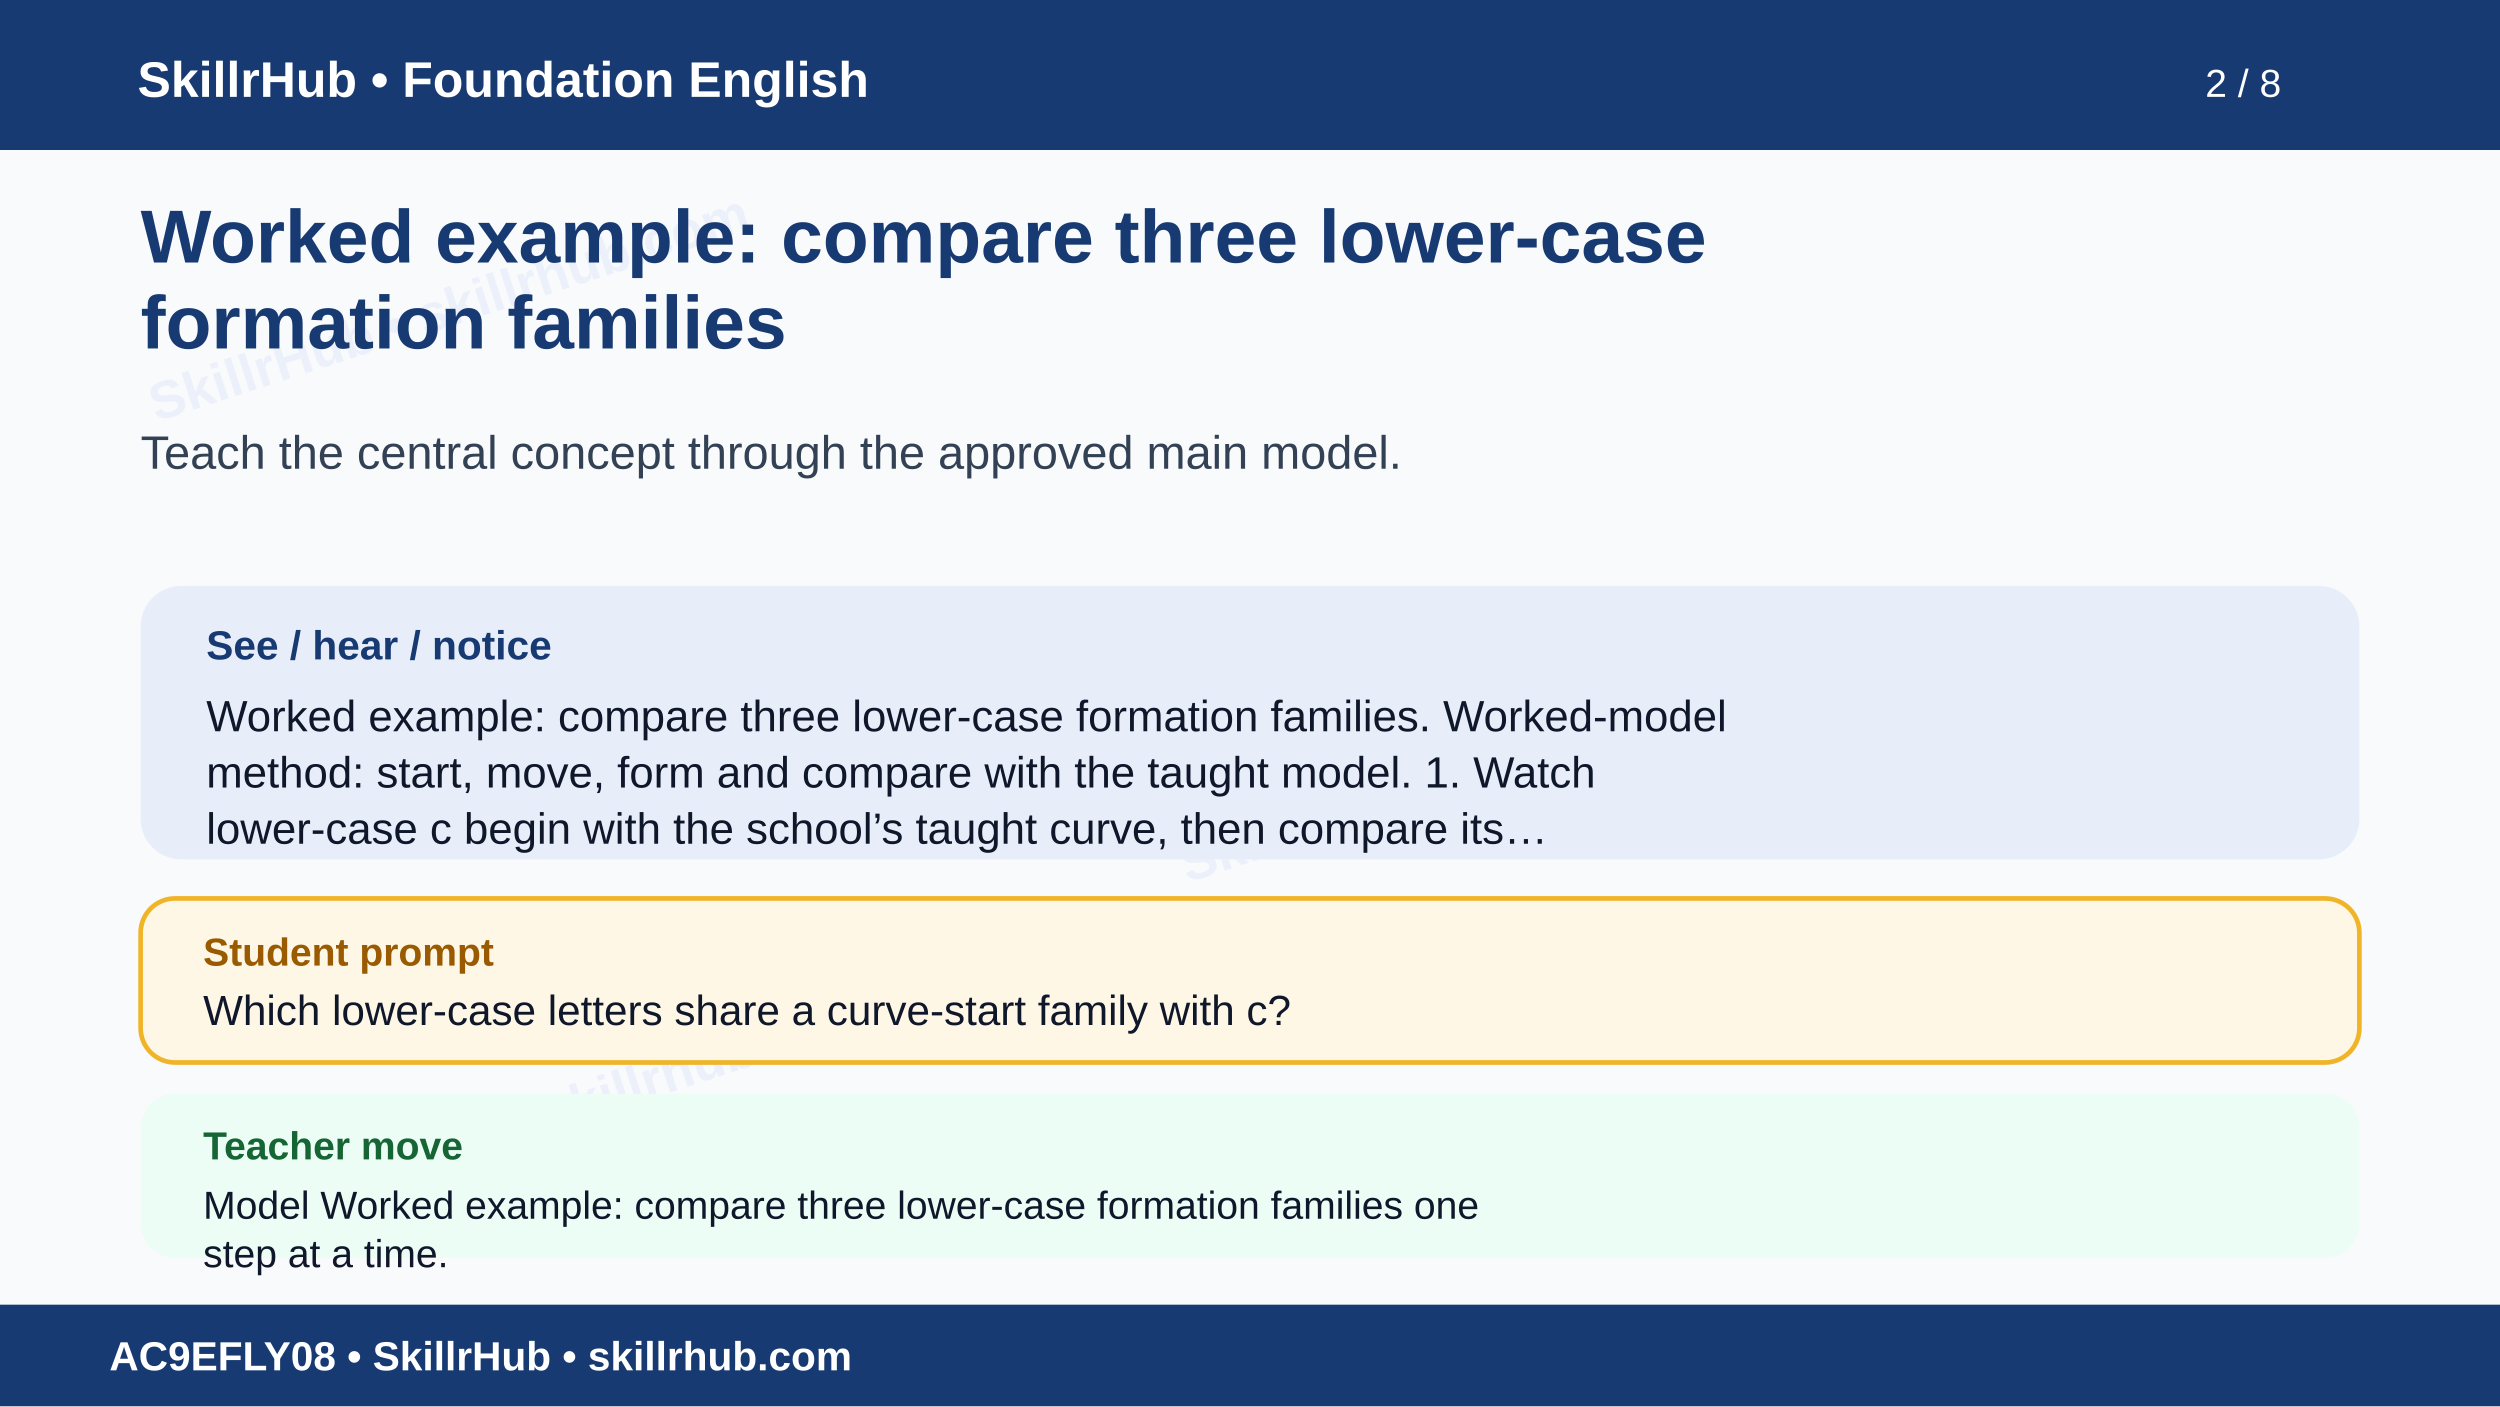
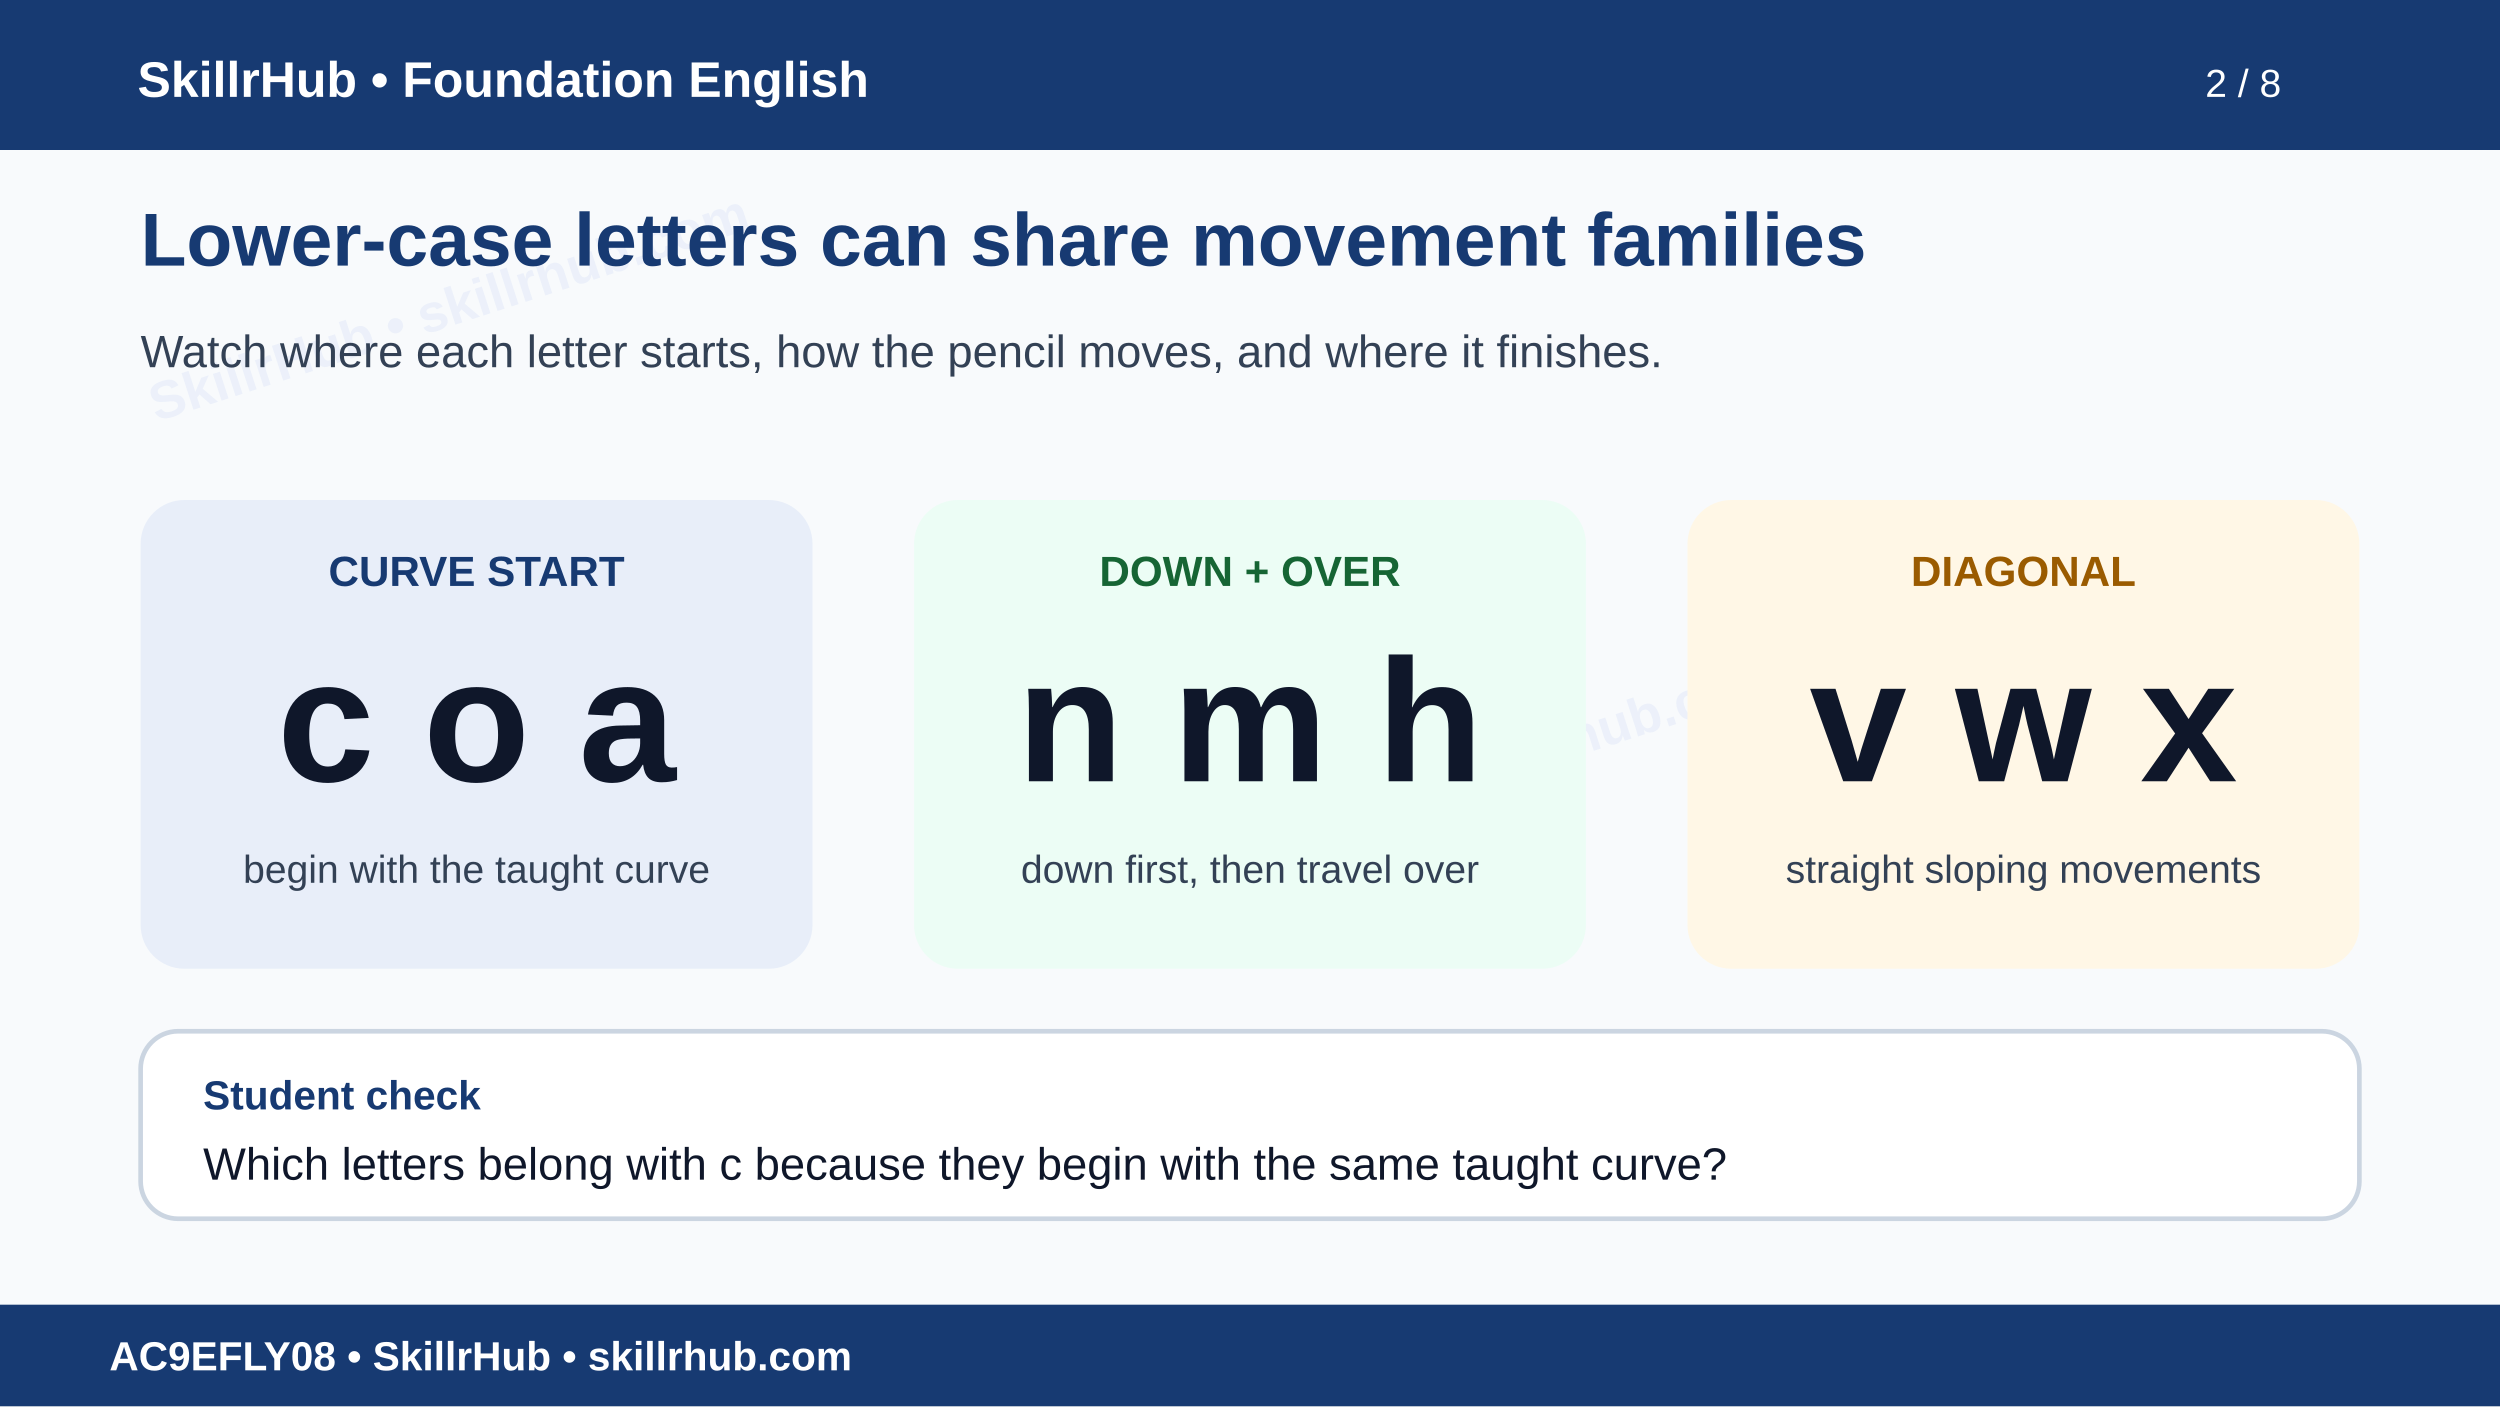
<svg xmlns="http://www.w3.org/2000/svg" width="1600" height="900" viewBox="0 0 1600 900" role="img" aria-labelledby="t d">
  <rect width="1600" height="900" fill="#f8fafc" />
  <g opacity=".055" fill="#1d4ed8" font-family="Arial" font-size="34" font-weight="700">
    <text x="100" y="270" transform="rotate(-18 100 270)">SkillrHub • skillrhub.com</text>
    <text x="760" y="565" transform="rotate(-18 760 565)">SkillrHub • skillrhub.com</text>
-     <text x="180" y="780" transform="rotate(-18 180 780)">SkillrHub • skillrhub.com</text>
  </g>
  <rect width="1600" height="96" fill="#173a72" />
  <text x="88" y="62" fill="#fff" font-family="Arial" font-size="32" font-weight="700">SkillrHub • Foundation English</text>
  <text x="1460" y="62" text-anchor="end" fill="#fff" font-family="Arial" font-size="25">2 / 8</text>
-   <text x="90" y="168" fill="#173a72" font-family="Arial,Helvetica,sans-serif" font-size="48" font-weight="700">Worked example: compare three lower-case</text>
-   <text x="90" y="223" fill="#173a72" font-family="Arial,Helvetica,sans-serif" font-size="48" font-weight="700">formation families</text>
-   <text x="90" y="300" fill="#334155" font-family="Arial,Helvetica,sans-serif" font-size="30" font-weight="400">Teach the central concept through the approved main model.</text>
-   <rect x="90" y="375" width="1420" height="175" rx="26" fill="#e8eef9" />
-   <text x="132" y="422" fill="#173a72" font-family="Arial" font-size="26" font-weight="700">See / hear / notice</text>
-   <text x="132" y="468" fill="#0f172a" font-family="Arial,Helvetica,sans-serif" font-size="28" font-weight="400">Worked example: compare three lower-case formation families. Worked-model</text>
-   <text x="132" y="504" fill="#0f172a" font-family="Arial,Helvetica,sans-serif" font-size="28" font-weight="400">method: start, move, form and compare with the taught model. 1. Watch</text>
-   <text x="132" y="540" fill="#0f172a" font-family="Arial,Helvetica,sans-serif" font-size="28" font-weight="400">lower-case c begin with the school’s taught curve, then compare its…</text>
-   <rect x="90" y="575" width="1420" height="105" rx="22" fill="#fff7e6" stroke="#f0b429" stroke-width="3" />
-   <text x="130" y="618" fill="#9a5b00" font-family="Arial" font-size="25" font-weight="700">Student prompt</text>
-   <text x="130" y="656" fill="#0f172a" font-family="Arial,Helvetica,sans-serif" font-size="27" font-weight="400">Which lower-case letters share a curve-start family with c?</text>
-   <rect x="90" y="700" width="1420" height="105" rx="22" fill="#ecfdf5" />
-   <text x="130" y="742" fill="#166534" font-family="Arial" font-size="25" font-weight="700">Teacher move</text>
-   <text x="130" y="780" fill="#0f172a" font-family="Arial,Helvetica,sans-serif" font-size="25" font-weight="400">Model Worked example: compare three lower-case formation families one</text>
-   <text x="130" y="811" fill="#0f172a" font-family="Arial,Helvetica,sans-serif" font-size="25" font-weight="400">step at a time.</text>
+   <text x="90" y="170" fill="#173a72" font-family="Arial" font-size="48" font-weight="700">Lower-case letters can share movement families</text>
+   <text x="90" y="235" fill="#334155" font-family="Arial" font-size="29">Watch where each letter starts, how the pencil moves, and where it finishes.</text>
+   <g font-family="Arial">
+     <rect x="90" y="320" width="430" height="300" rx="28" fill="#e8eef9" />
+     <text x="305" y="375" text-anchor="middle" fill="#173a72" font-size="27" font-weight="700">CURVE START</text>
+     <text x="305" y="500" text-anchor="middle" fill="#0f172a" font-size="112" font-weight="700">c o a</text>
+     <text x="305" y="565" text-anchor="middle" fill="#334155" font-size="25">begin with the taught curve</text>
+     <rect x="585" y="320" width="430" height="300" rx="28" fill="#ecfdf5" />
+     <text x="800" y="375" text-anchor="middle" fill="#166534" font-size="27" font-weight="700">DOWN + OVER</text>
+     <text x="800" y="500" text-anchor="middle" fill="#0f172a" font-size="112" font-weight="700">n m h</text>
+     <text x="800" y="565" text-anchor="middle" fill="#334155" font-size="25">down first, then travel over</text>
+     <rect x="1080" y="320" width="430" height="300" rx="28" fill="#fff7e6" />
+     <text x="1295" y="375" text-anchor="middle" fill="#9a5b00" font-size="27" font-weight="700">DIAGONAL</text>
+     <text x="1295" y="500" text-anchor="middle" fill="#0f172a" font-size="112" font-weight="700">v w x</text>
+     <text x="1295" y="565" text-anchor="middle" fill="#334155" font-size="25">straight sloping movements</text>
+     <rect x="90" y="660" width="1420" height="120" rx="24" fill="#fff" stroke="#cbd5e1" stroke-width="3" />
+     <text x="130" y="710" fill="#173a72" font-size="26" font-weight="700">Student check</text>
+     <text x="130" y="755" fill="#0f172a" font-size="29">Which letters belong with c because they begin with the same taught curve?</text>
+   </g>
  <rect y="835" width="1600" height="65" fill="#173a72" />
  <text x="70" y="877" fill="#fff" font-family="Arial" font-size="26" font-weight="700">AC9EFLY08 • SkillrHub • skillrhub.com</text>
</svg>
